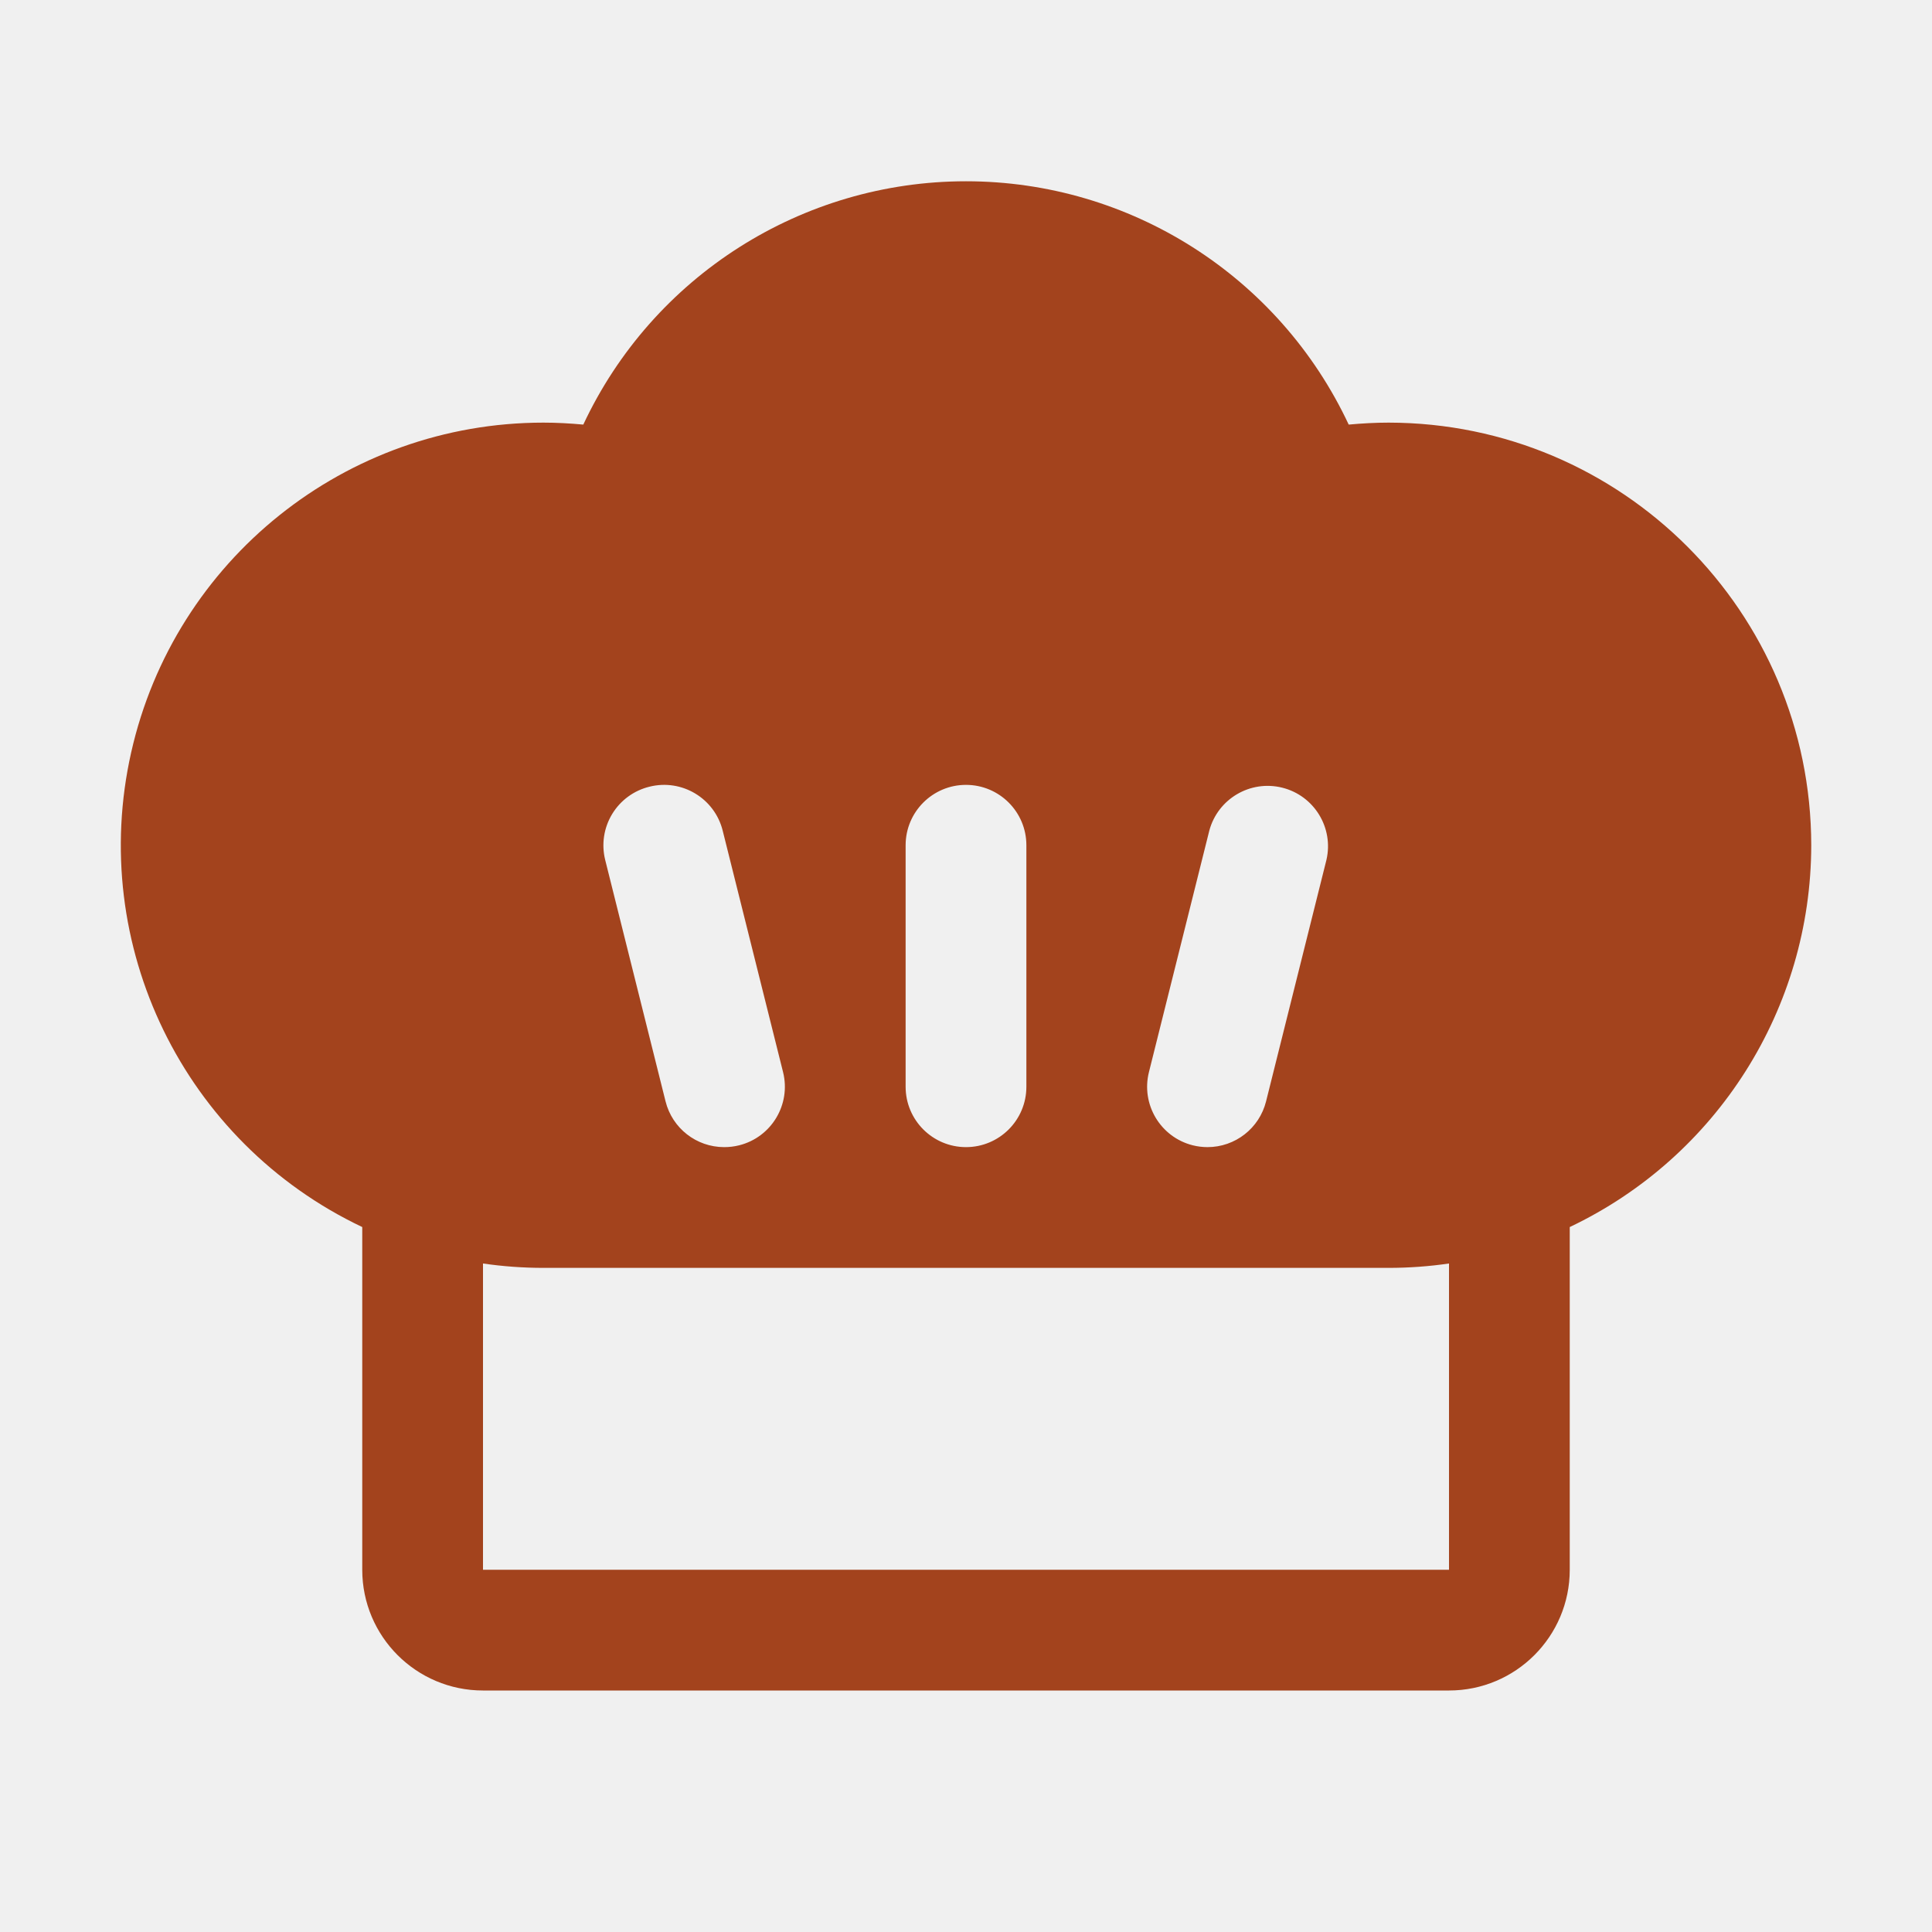
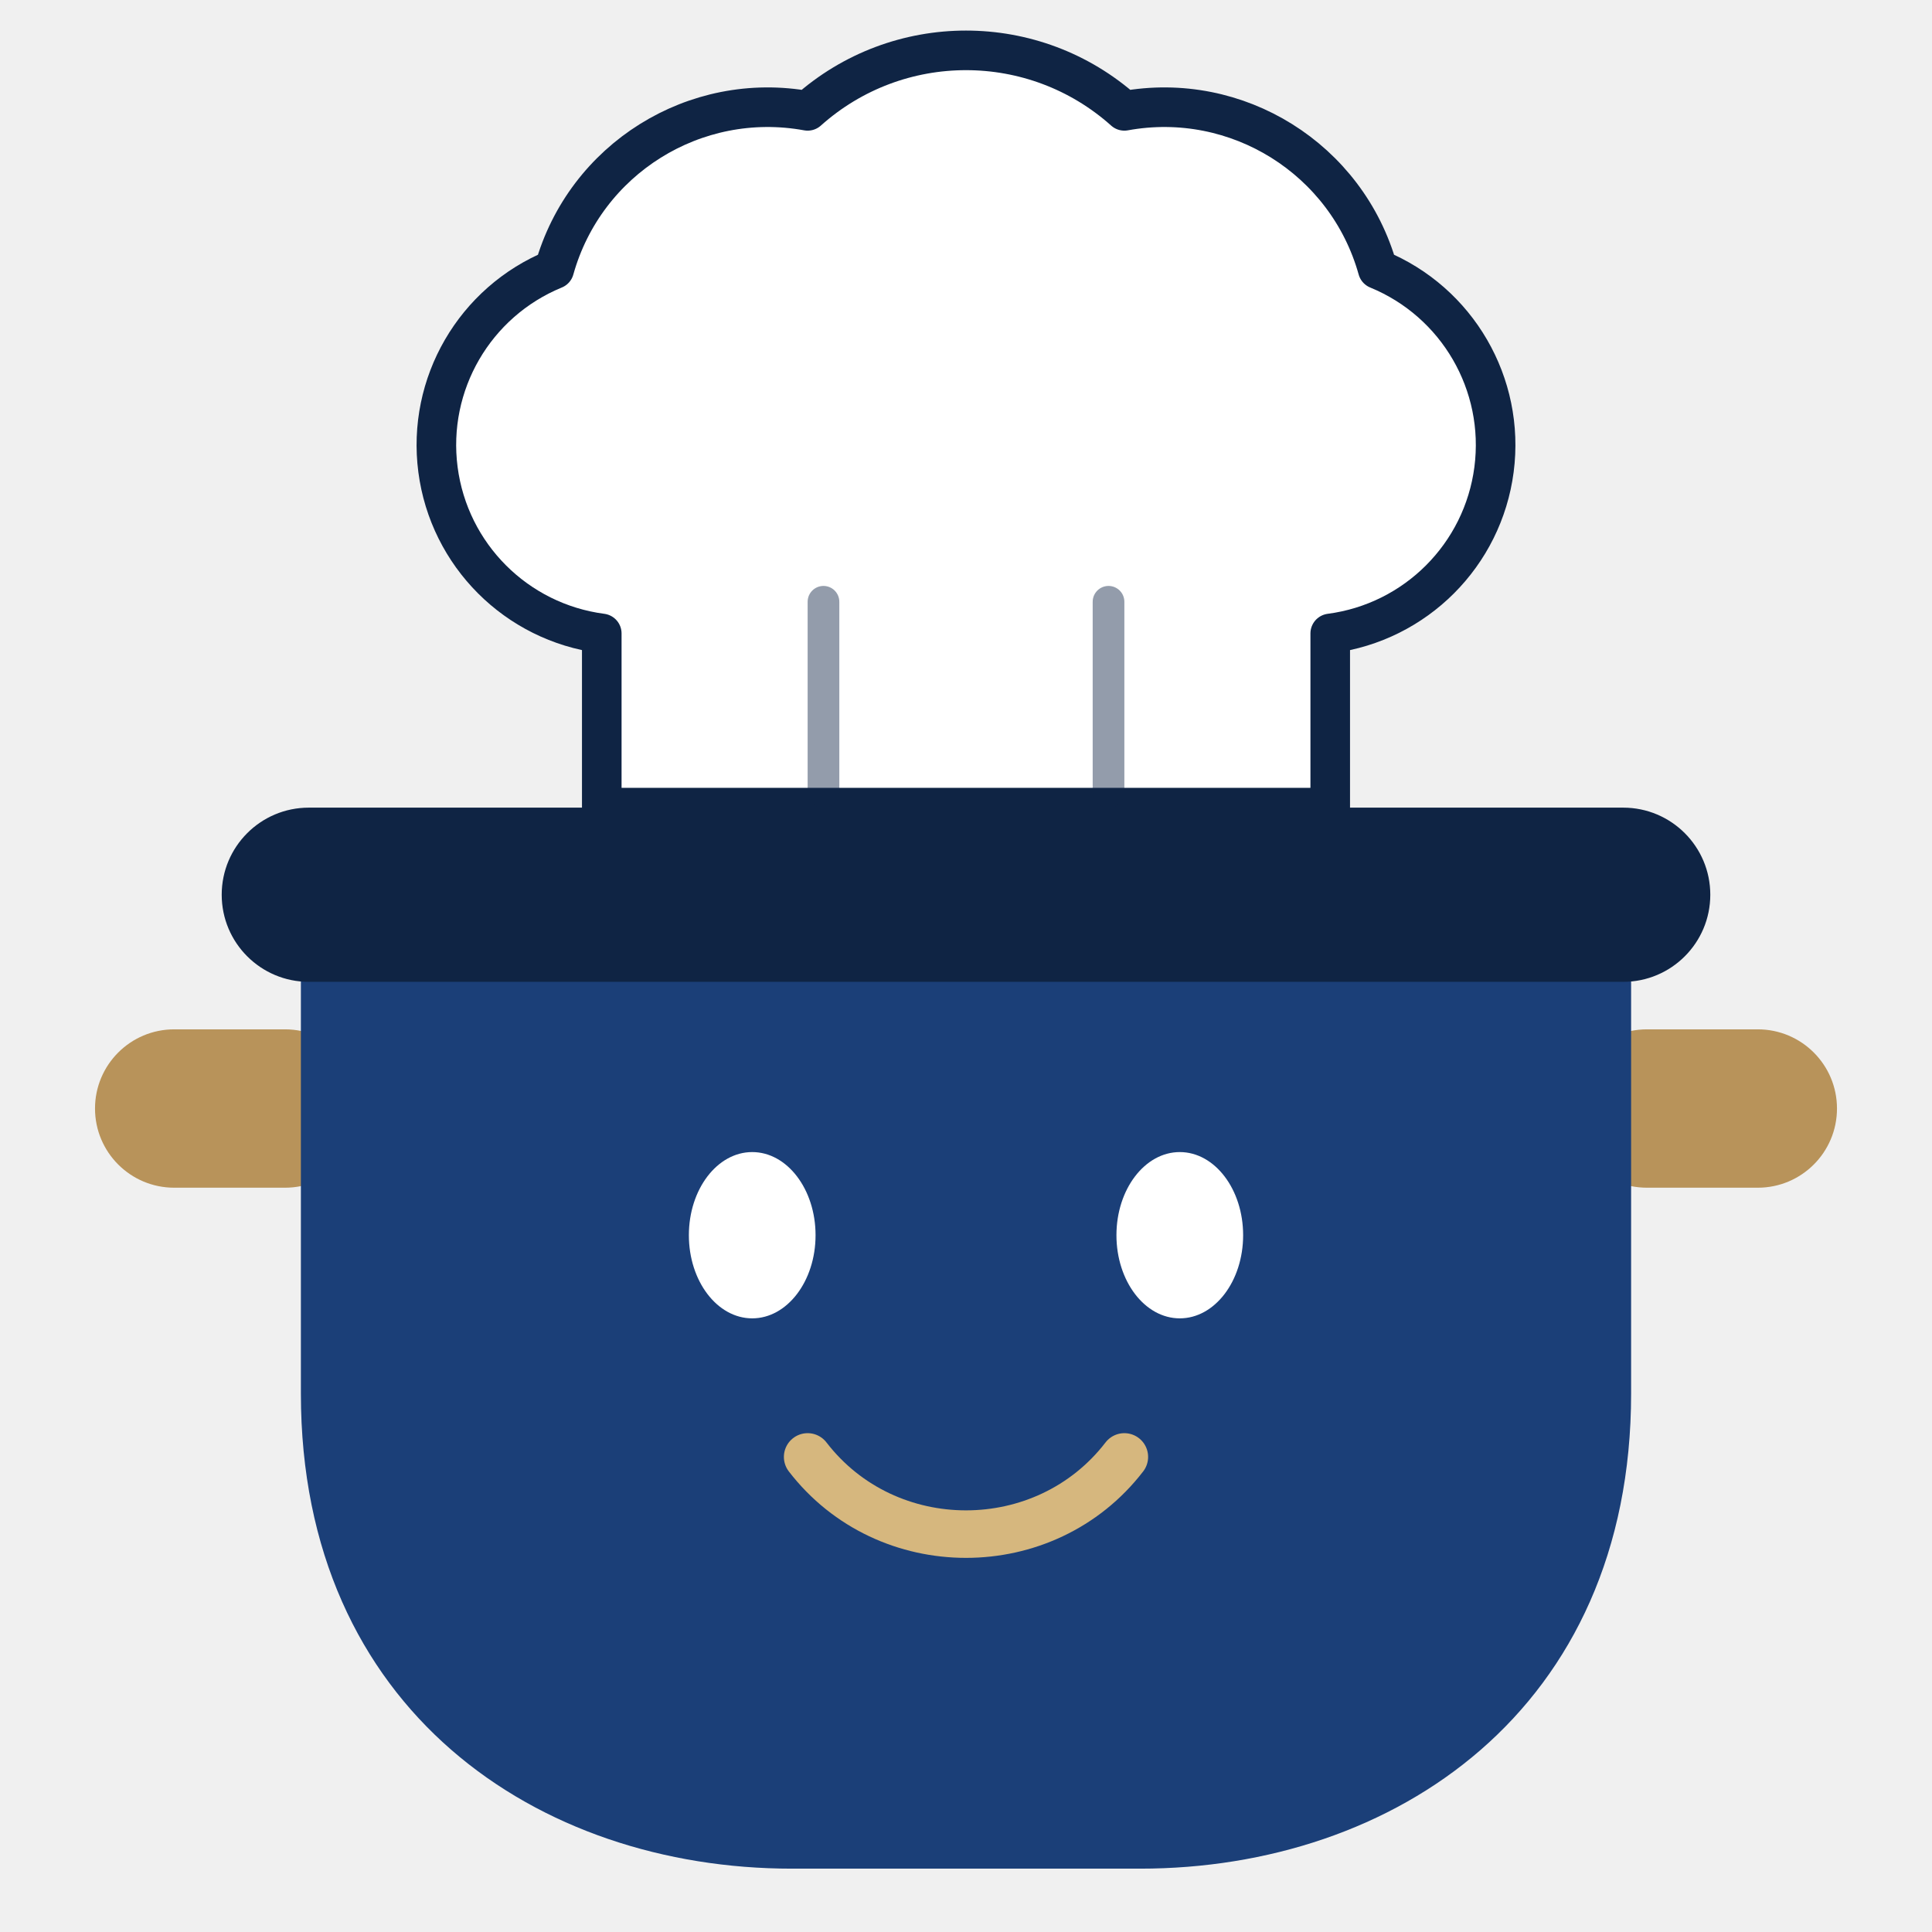
- <svg xmlns="http://www.w3.org/2000/svg" viewBox="0 0 256 256" fill="#a3431d">
-   <path d="M240,112a56.06,56.06,0,0,0-56-56c-1.77,0-3.54.1-5.29.26a56,56,0,0,0-101.42,0C75.54,56.1,73.77,56,72,56A56,56,0,0,0,48,162.59V208a16,16,0,0,0,16,16H192a16,16,0,0,0,16-16V162.59A56.09,56.09,0,0,0,240,112Zm-87.76,30.06,8-32a8,8,0,0,1,15.52,3.88l-8,32A8,8,0,0,1,160,152a8.13,8.13,0,0,1-1.95-.24A8,8,0,0,1,152.24,142.06ZM120,112a8,8,0,0,1,16,0v32a8,8,0,0,1-16,0Zm-33.94-7.76a8,8,0,0,1,9.7,5.82l8,32a8,8,0,0,1-5.82,9.7,8.13,8.13,0,0,1-2,.24,8,8,0,0,1-7.75-6.06l-8-32A8,8,0,0,1,86.06,104.24ZM192,208H64V167.42a55.49,55.49,0,0,0,8,.58H184a55.49,55.49,0,0,0,8-.58Z" />
+ <svg xmlns="http://www.w3.org/2000/svg" viewBox="8 8 244 244">
+   <rect x="20" y="138" width="34" height="20" rx="10" fill="#B8935A" />
+   <rect x="206" y="138" width="34" height="20" rx="10" fill="#B8935A" />
+   <path d="M46 122h168v62c0 40-30 60-62 60h-44c-32 0-62-20-62-60z" fill="#1B3F78" />
+   <rect x="36" y="110" width="188" height="22" rx="11" fill="#0F2444" />
+   <path d="M84 110V88a24 24 0 0 1-6-46 28 28 0 0 1 32-20 30 30 0 0 1 40 0 28 28 0 0 1 32 20 24 24 0 0 1-6 46v22z" fill="#FFF" stroke="#0F2444" stroke-width="5" stroke-linejoin="round" />
+   <path d="M112 108V84M148 108V84" stroke="#0F2444" stroke-width="4" stroke-linecap="round" opacity=".45" />
+   <ellipse cx="103" cy="164" rx="8" ry="10.5" fill="#FFF" />
+   <ellipse cx="157" cy="164" rx="8" ry="10.5" fill="#FFF" />
+   <path d="M110 192c10 13 30 13 40 0" fill="none" stroke="#D6B77E" stroke-width="6" stroke-linecap="round" />
</svg>
